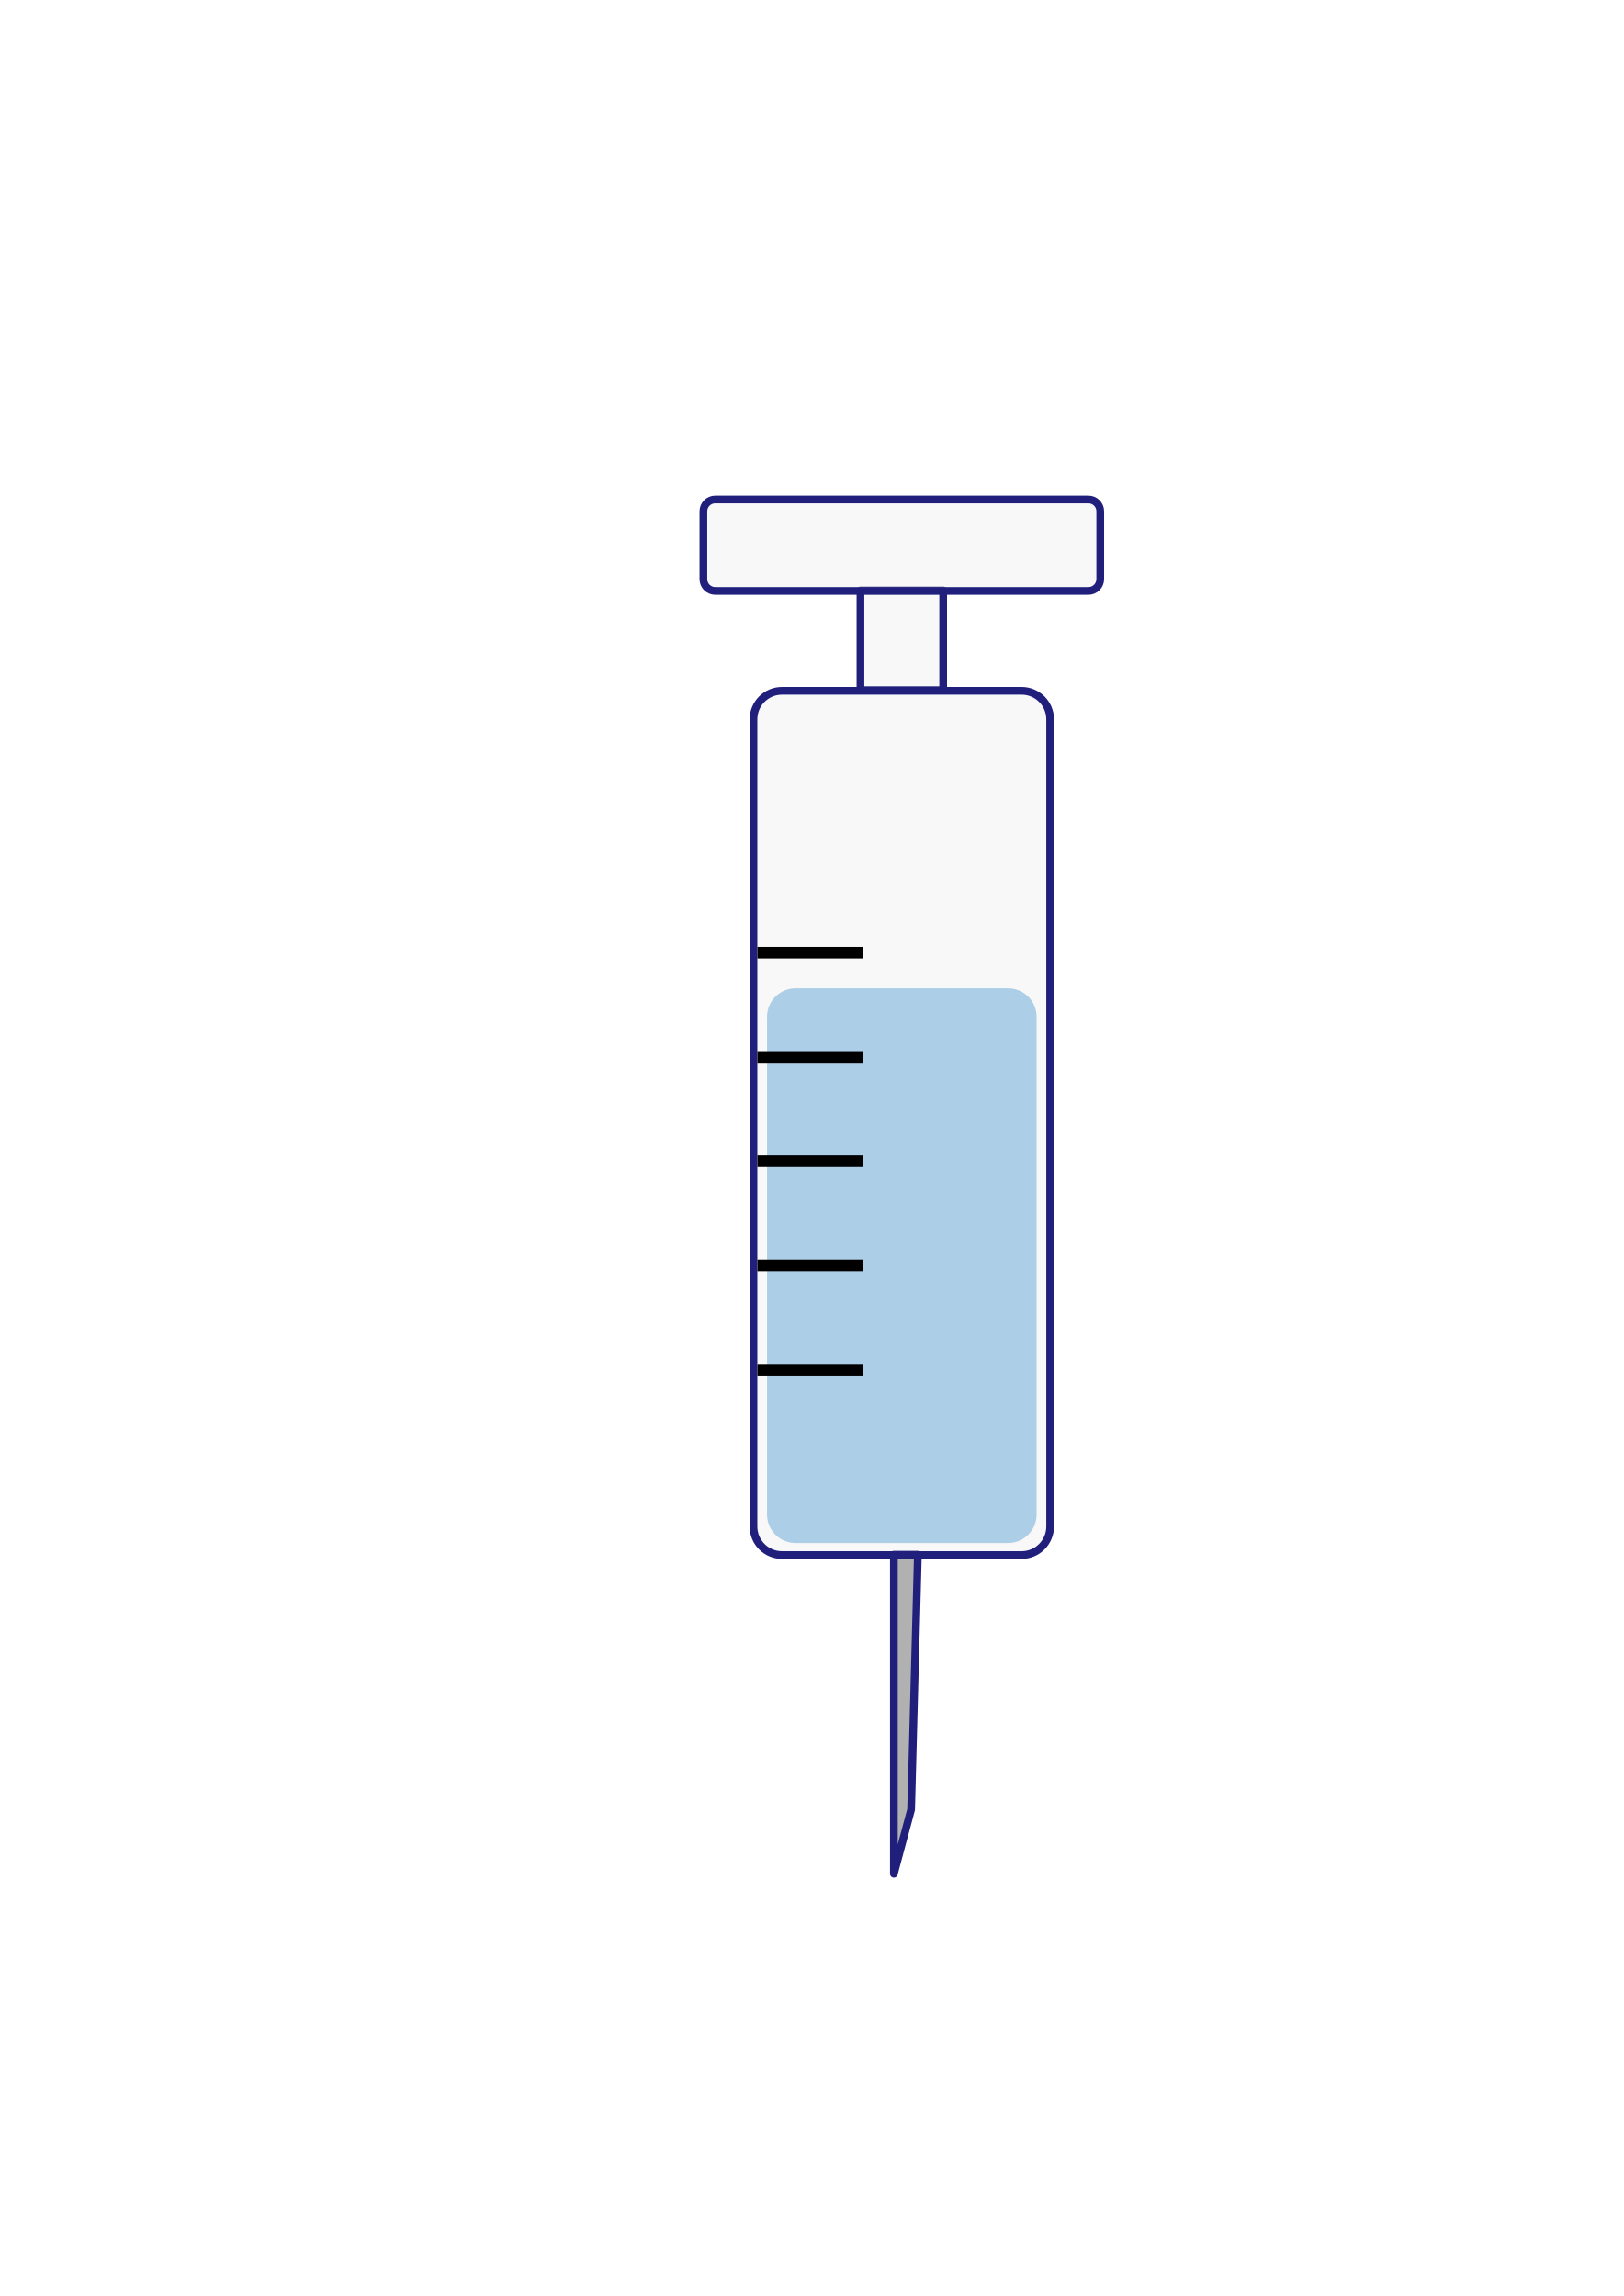
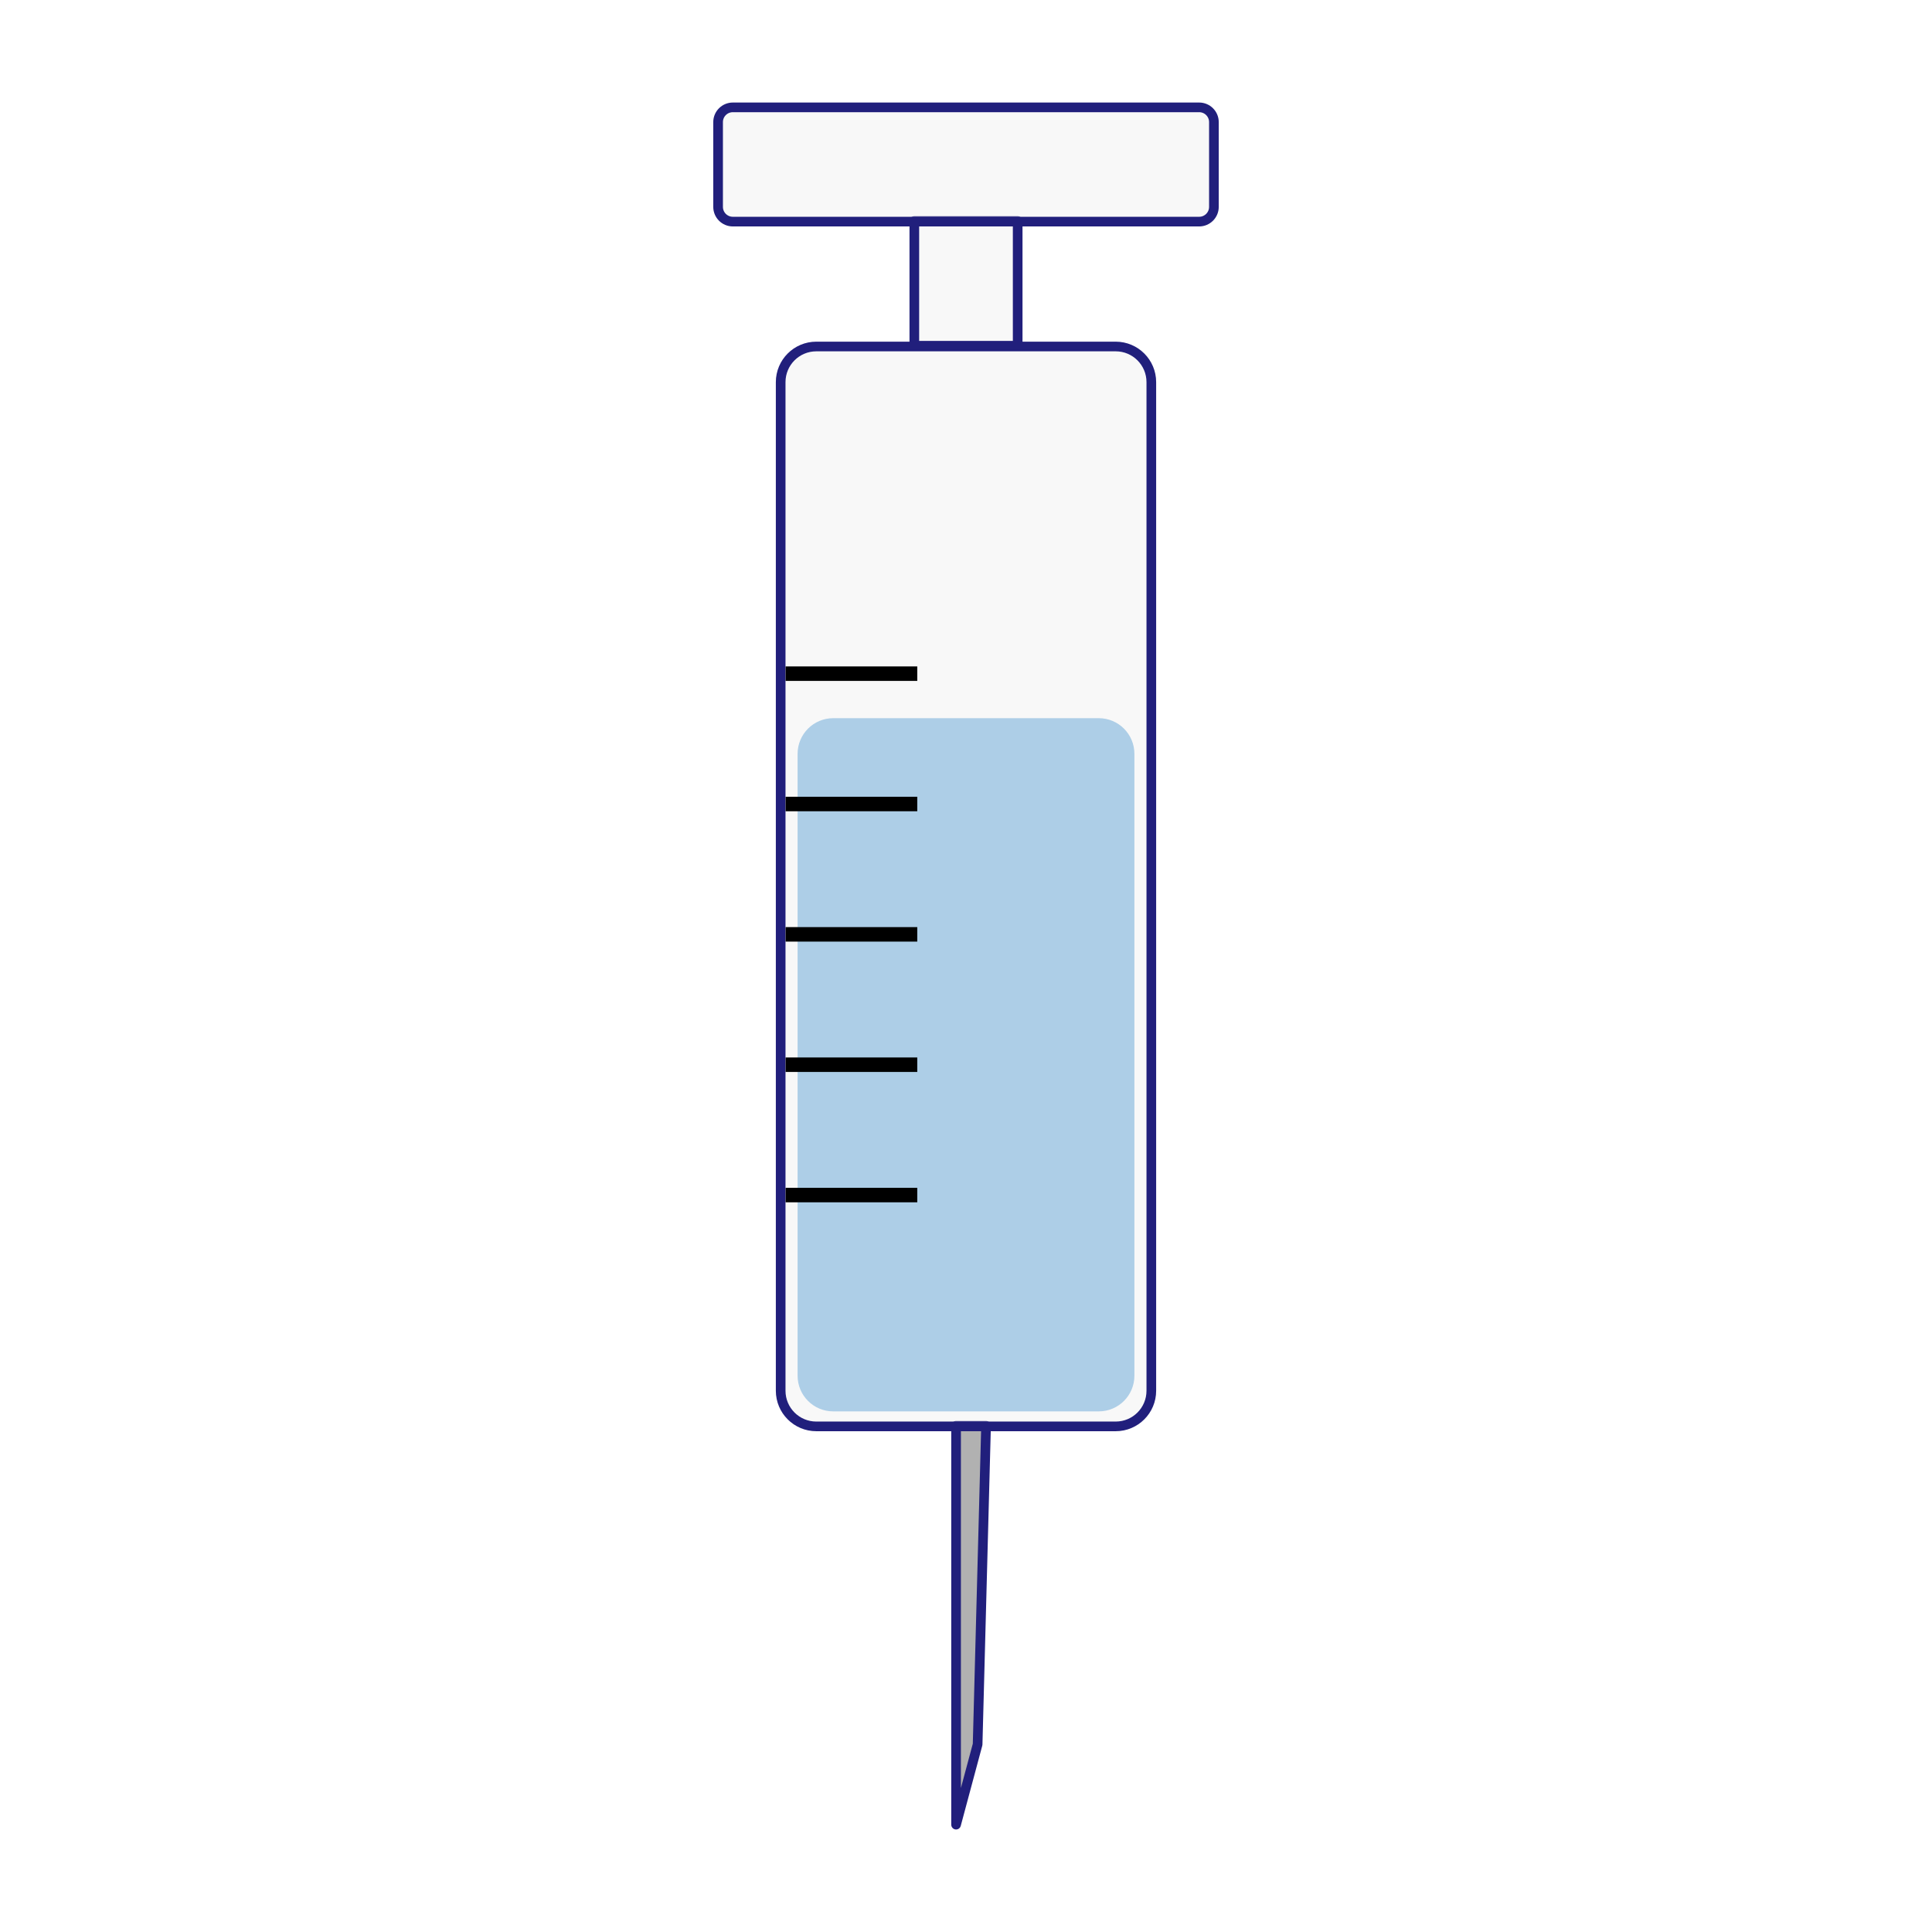
- <svg xmlns="http://www.w3.org/2000/svg" width="210mm" height="297mm" viewBox="0 0 210 297" version="1.1" id="svg1">
+ <svg xmlns="http://www.w3.org/2000/svg" width="200mm" height="200mm" viewBox="0 0 200 200" version="1.1" id="svg1">
  <defs id="defs1" />
-   <g id="layer1">
-     <path id="rect10" style="fill:#b1b1b1;fill-opacity:1;stroke:#211f7c;stroke-width:1;stroke-linejoin:round;stroke-dasharray:none;stroke-opacity:1" d="m 115.608,201.091 h 3.103 l -0.873,32.982 -2.23,8.307 z" />
-     <rect style="fill:#91c2e6;fill-opacity:1;stroke:#000000;stroke-width:0;stroke-linejoin:round;stroke-dasharray:none;stroke-opacity:1" id="rect9" width="34.865" height="71.76" x="99.203" y="127.839" ry="3.689" />
-     <rect style="fill:#e9e9e9;fill-opacity:0.314;stroke:#211f7c;stroke-width:1;stroke-linejoin:round" id="rect1" width="38.37" height="111.79" x="97.45" y="89.362" ry="3.689" />
-     <rect style="fill:#e9e9e9;fill-opacity:0.314;stroke:#211f7c;stroke-width:1;stroke-linejoin:round" id="rect2" width="10.699" height="12.913" x="111.286" y="76.371" ry="0" />
-     <rect style="fill:#e9e9e9;fill-opacity:0.314;stroke:#211f7c;stroke-width:1;stroke-linejoin:round;stroke-dasharray:none" id="rect3" width="51.327" height="11.827" x="90.972" y="64.607" ry="1.526" />
-     <rect style="fill:#000000;fill-opacity:1;stroke:#000000;stroke-width:0;stroke-linejoin:round;stroke-dasharray:none;stroke-opacity:1" id="rect4" width="13.631" height="1.5" x="97.96" y="176.455" ry="0" />
-     <rect style="fill:#000000;fill-opacity:1;stroke:#000000;stroke-width:0;stroke-linejoin:round;stroke-dasharray:none;stroke-opacity:1" id="rect5" width="13.631" height="1.5" x="97.96" y="162.961" ry="0" />
-     <rect style="fill:#000000;fill-opacity:1;stroke:#000000;stroke-width:0;stroke-linejoin:round;stroke-dasharray:none;stroke-opacity:1" id="rect6" width="13.631" height="1.5" x="97.96" y="149.467" ry="0" />
-     <rect style="fill:#000000;fill-opacity:1;stroke:#000000;stroke-width:0;stroke-linejoin:round;stroke-dasharray:none;stroke-opacity:1" id="rect7" width="13.631" height="1.5" x="97.96" y="135.974" ry="0" />
-     <rect style="fill:#000000;fill-opacity:1;stroke:#000000;stroke-width:0;stroke-linejoin:round;stroke-dasharray:none;stroke-opacity:1" id="rect8" width="13.631" height="1.5" x="97.96" y="122.48" ry="0" />
+   <g id="layer1" transform="translate(-90.47183,-64.10654)">
+     <g id="g1" transform="translate(73.83643,10.61363)">
+       <path id="rect10" style="fill:#b1b1b1;fill-opacity:1;stroke:#211f7c;stroke-width:1;stroke-linejoin:round;stroke-dasharray:none;stroke-opacity:1" d="m 115.608,201.091 h 3.103 l -0.873,32.982 -2.23,8.307 z" />
+       <rect style="fill:#91c2e6;fill-opacity:1;stroke:#000000;stroke-width:0;stroke-linejoin:round;stroke-dasharray:none;stroke-opacity:1" id="rect9" width="34.865" height="71.76" x="99.203" y="127.839" ry="3.689" />
+       <rect style="fill:#e9e9e9;fill-opacity:0.314;stroke:#211f7c;stroke-width:1;stroke-linejoin:round" id="rect1" width="38.37" height="111.79" x="97.45" y="89.362" ry="3.689" />
+       <rect style="fill:#e9e9e9;fill-opacity:0.314;stroke:#211f7c;stroke-width:1;stroke-linejoin:round" id="rect2" width="10.699" height="12.913" x="111.286" y="76.371" ry="0" />
+       <rect style="fill:#e9e9e9;fill-opacity:0.314;stroke:#211f7c;stroke-width:1;stroke-linejoin:round;stroke-dasharray:none" id="rect3" width="51.327" height="11.827" x="90.972" y="64.607" ry="1.526" />
+       <rect style="fill:#000000;fill-opacity:1;stroke:#000000;stroke-width:0;stroke-linejoin:round;stroke-dasharray:none;stroke-opacity:1" id="rect4" width="13.631" height="1.5" x="97.96" y="176.455" ry="0" />
+       <rect style="fill:#000000;fill-opacity:1;stroke:#000000;stroke-width:0;stroke-linejoin:round;stroke-dasharray:none;stroke-opacity:1" id="rect5" width="13.631" height="1.5" x="97.96" y="162.961" ry="0" />
+       <rect style="fill:#000000;fill-opacity:1;stroke:#000000;stroke-width:0;stroke-linejoin:round;stroke-dasharray:none;stroke-opacity:1" id="rect6" width="13.631" height="1.5" x="97.96" y="149.467" ry="0" />
+       <rect style="fill:#000000;fill-opacity:1;stroke:#000000;stroke-width:0;stroke-linejoin:round;stroke-dasharray:none;stroke-opacity:1" id="rect7" width="13.631" height="1.5" x="97.96" y="135.974" ry="0" />
+       <rect style="fill:#000000;fill-opacity:1;stroke:#000000;stroke-width:0;stroke-linejoin:round;stroke-dasharray:none;stroke-opacity:1" id="rect8" width="13.631" height="1.5" x="97.96" y="122.48" ry="0" />
+     </g>
  </g>
</svg>
